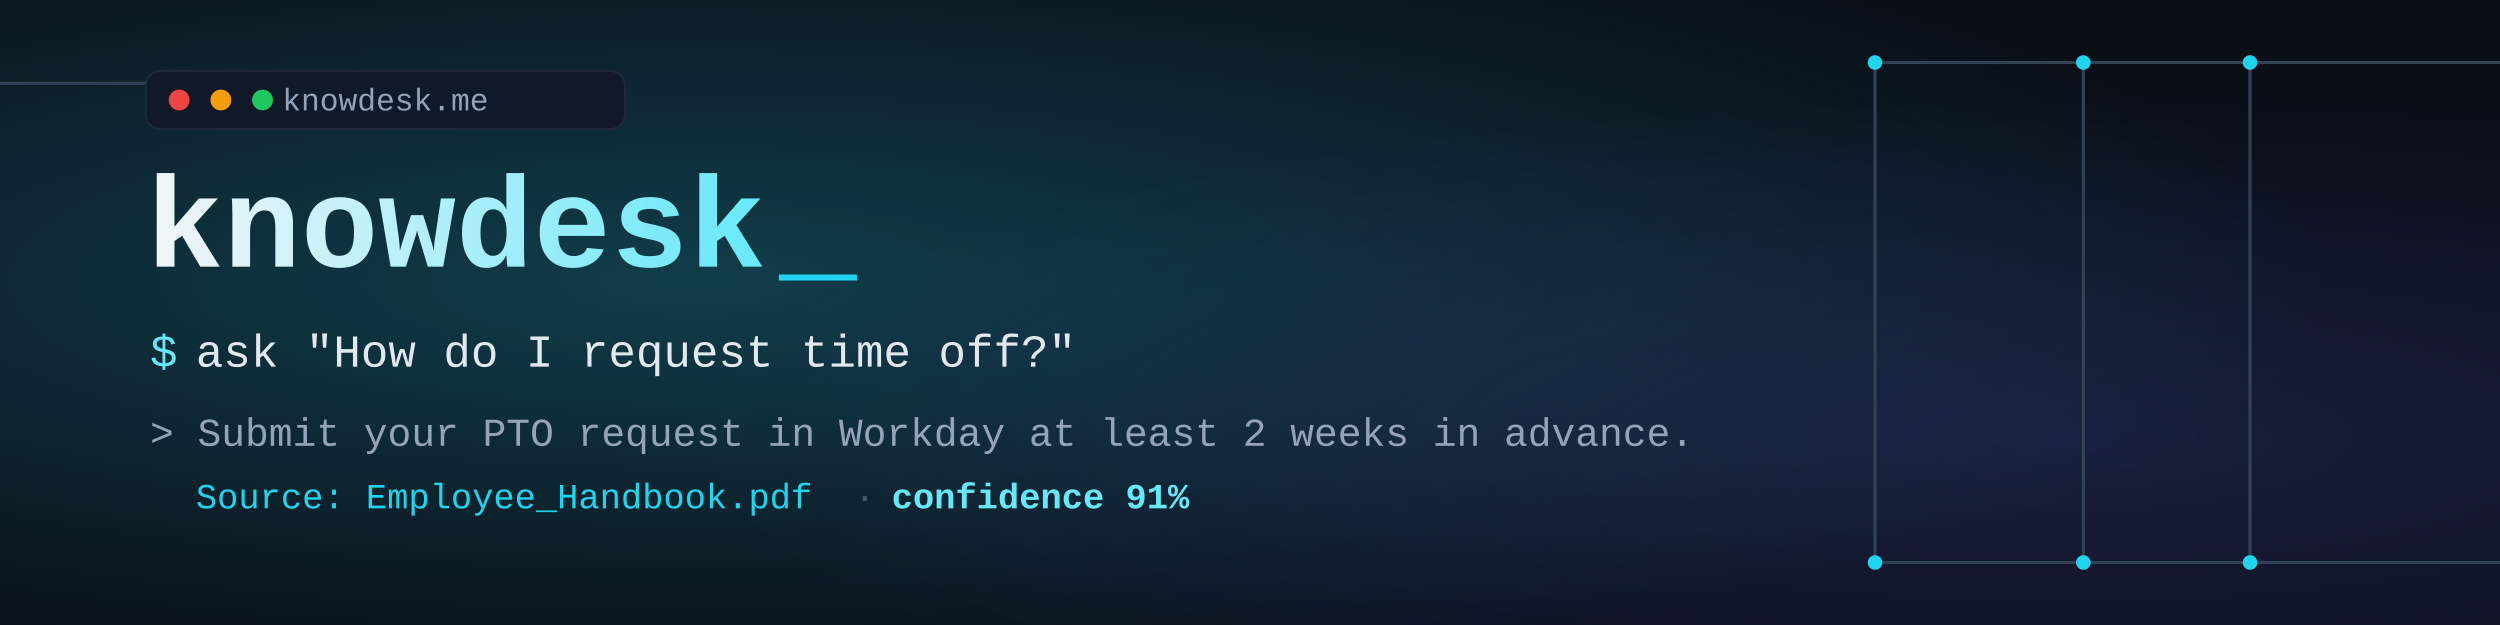
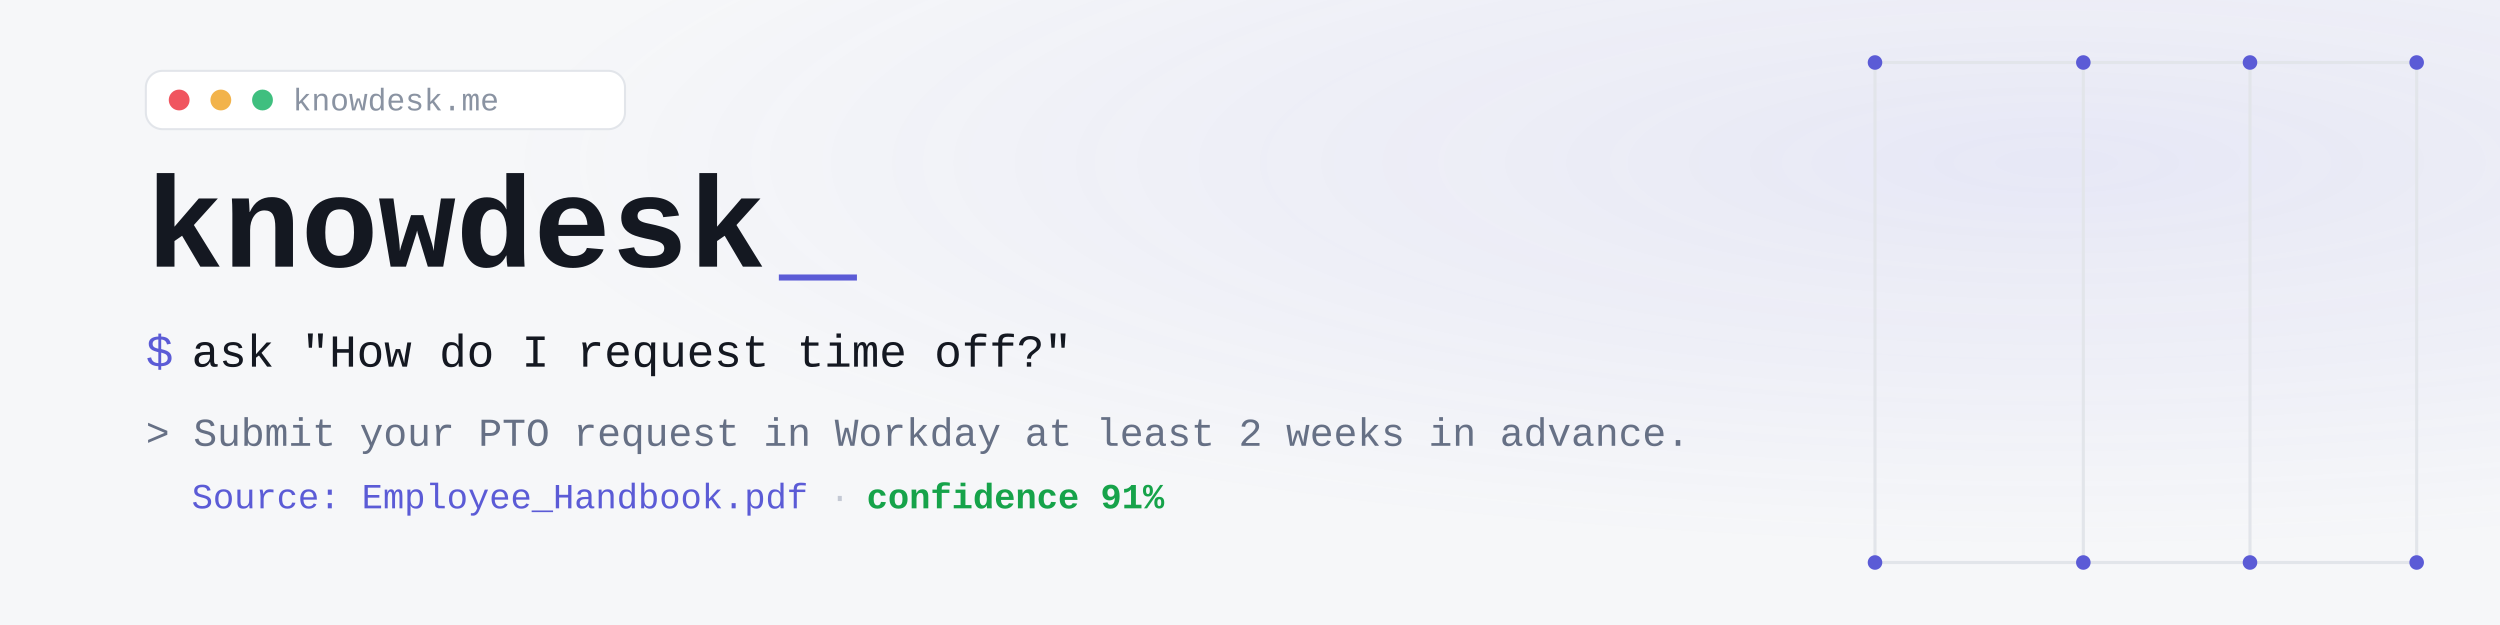
- <svg xmlns="http://www.w3.org/2000/svg" viewBox="0 0 1200 300">
+ <svg xmlns="http://www.w3.org/2000/svg" viewBox="0 0 1200 300" font-family="'JetBrains Mono','SFMono-Regular','Courier New',monospace">
  <defs>
-     <radialGradient id="glow" cx="28%" cy="45%" r="65%">
-       <stop offset="0%" stop-color="#22D3EE" stop-opacity="0.24" />
-       <stop offset="100%" stop-color="#22D3EE" stop-opacity="0" />
+     <radialGradient id="kdGlow" cx="82%" cy="26%" r="62%">
+       <stop offset="0%" stop-color="#5b5bd6" stop-opacity="0.10" />
+       <stop offset="100%" stop-color="#5b5bd6" stop-opacity="0" />
    </radialGradient>
-     <radialGradient id="glow2" cx="82%" cy="70%" r="55%">
-       <stop offset="0%" stop-color="#6366F1" stop-opacity="0.18" />
-       <stop offset="100%" stop-color="#6366F1" stop-opacity="0" />
-     </radialGradient>
-     <linearGradient id="textGrad" x1="0%" y1="0%" x2="100%" y2="0%">
-       <stop offset="0%" stop-color="#F1F5F9" />
-       <stop offset="100%" stop-color="#67E8F9" />
-     </linearGradient>
  </defs>
-   <rect width="1200" height="300" fill="#0A0E17" />
-   <rect width="1200" height="300" fill="url(#glow)" />
-   <rect width="1200" height="300" fill="url(#glow2)" />
-   <g stroke="#334155" stroke-width="1.5" opacity="1">
-     <line x1="0" y1="40" x2="260" y2="40" />
-     <line x1="900" y1="30" x2="1200" y2="30" />
+   <rect width="1200" height="300" fill="#f6f7f9" />
+   <rect width="1200" height="300" fill="url(#kdGlow)" />
+   <g stroke="#e2e5ea" stroke-width="1.5">
+     <line x1="900" y1="30" x2="1160" y2="30" />
+     <line x1="900" y1="270" x2="1160" y2="270" />
+     <line x1="900" y1="30" x2="900" y2="270" />
    <line x1="1000" y1="30" x2="1000" y2="270" />
    <line x1="1080" y1="30" x2="1080" y2="270" />
-     <line x1="900" y1="270" x2="1200" y2="270" />
-     <line x1="900" y1="30" x2="900" y2="270" />
+     <line x1="1160" y1="30" x2="1160" y2="270" />
  </g>
-   <g fill="#22D3EE" opacity="1">
-     <circle cx="260" cy="40" r="3.5" />
+   <g fill="#5b5bd6">
+     <circle cx="900" cy="30" r="3.5" />
    <circle cx="1000" cy="30" r="3.5" />
    <circle cx="1080" cy="30" r="3.5" />
+     <circle cx="1160" cy="30" r="3.5" />
+     <circle cx="900" cy="270" r="3.5" />
    <circle cx="1000" cy="270" r="3.5" />
    <circle cx="1080" cy="270" r="3.5" />
-     <circle cx="900" cy="30" r="3.5" />
-     <circle cx="900" cy="270" r="3.5" />
+     <circle cx="1160" cy="270" r="3.5" />
  </g>
  <g transform="translate(70, 34)">
-     <rect x="0" y="0" width="230" height="28" rx="7" fill="#111827" stroke="#1E293B" />
-     <circle cx="16" cy="14" r="5" fill="#EF4444" />
-     <circle cx="36" cy="14" r="5" fill="#F59E0B" />
-     <circle cx="56" cy="14" r="5" fill="#22C55E" />
-     <text x="115" y="19" font-family="'JetBrains Mono', 'Courier New', monospace" font-size="15" fill="#94A3B8" text-anchor="middle">knowdesk.me</text>
+     <rect x="0" y="0" width="230" height="28" rx="8" fill="#ffffff" stroke="#e2e5ea" />
+     <circle cx="16" cy="14" r="5" fill="#f0555f" />
+     <circle cx="36" cy="14" r="5" fill="#f2b34b" />
+     <circle cx="56" cy="14" r="5" fill="#3fbf7f" />
+     <text x="120" y="19" font-size="15" fill="#8a93a2" text-anchor="middle">knowdesk.me</text>
  </g>
-   <text x="70" y="128" font-family="'JetBrains Mono', 'Courier New', monospace" font-size="62" font-weight="700" fill="url(#textGrad)">knowdesk</text>
-   <text x="374" y="128" font-family="'JetBrains Mono', 'Courier New', monospace" font-size="62" font-weight="700" fill="#22D3EE">_</text>
-   <text x="72" y="176" font-family="'JetBrains Mono', 'Courier New', monospace" font-size="22" fill="#67E8F9">$</text>
-   <text x="94" y="176" font-family="'JetBrains Mono', 'Courier New', monospace" font-size="22" fill="#E2E8F0">ask "How do I request time off?"</text>
-   <text x="72" y="214" font-family="'JetBrains Mono', 'Courier New', monospace" font-size="19" fill="#94A3B8">&gt; Submit your PTO request in Workday at least 2 weeks in advance.</text>
-   <text x="94" y="244" font-family="'JetBrains Mono', 'Courier New', monospace" font-size="17" fill="#22D3EE">Source: Employee_Handbook.pdf</text>
-   <text x="410" y="244" font-family="'JetBrains Mono', 'Courier New', monospace" font-size="17" fill="#475569">·</text>
-   <text x="428" y="244" font-family="'JetBrains Mono', 'Courier New', monospace" font-size="17" fill="#67E8F9" font-weight="700">confidence 91%</text>
+   <text x="70" y="128" font-size="62" font-weight="700" fill="#141821">knowdesk</text>
+   <text x="374" y="128" font-size="62" font-weight="700" fill="#5b5bd6">_</text>
+   <text x="70" y="176" font-size="22" fill="#5b5bd6">$</text>
+   <text x="92" y="176" font-size="22" fill="#141821">ask "How do I request time off?"</text>
+   <text x="70" y="214" font-size="19" fill="#667085">&gt; Submit your PTO request in Workday at least 2 weeks in advance.</text>
+   <text x="92" y="244" font-size="17" fill="#5b5bd6">Source: Employee_Handbook.pdf</text>
+   <text x="398" y="244" font-size="17" fill="#c4c9d4">·</text>
+   <text x="416" y="244" font-size="17" font-weight="700" fill="#16a34a">confidence 91%</text>
</svg>
